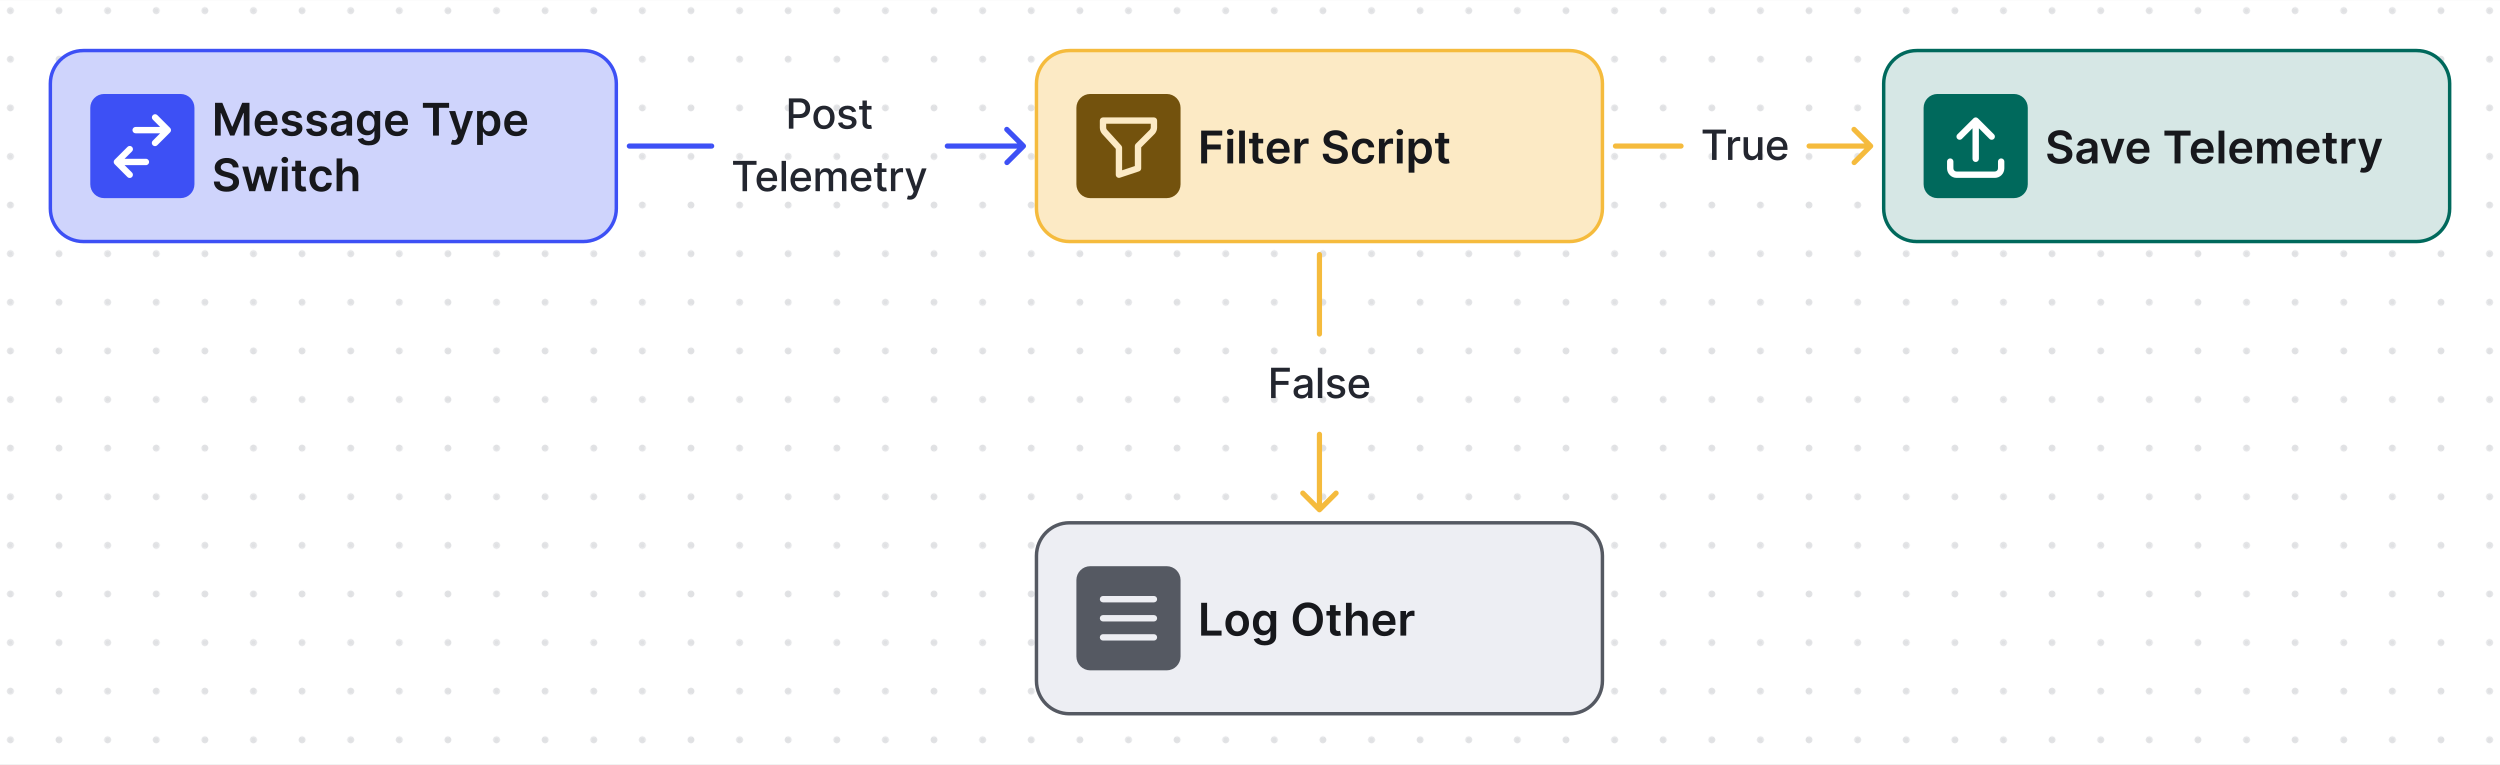
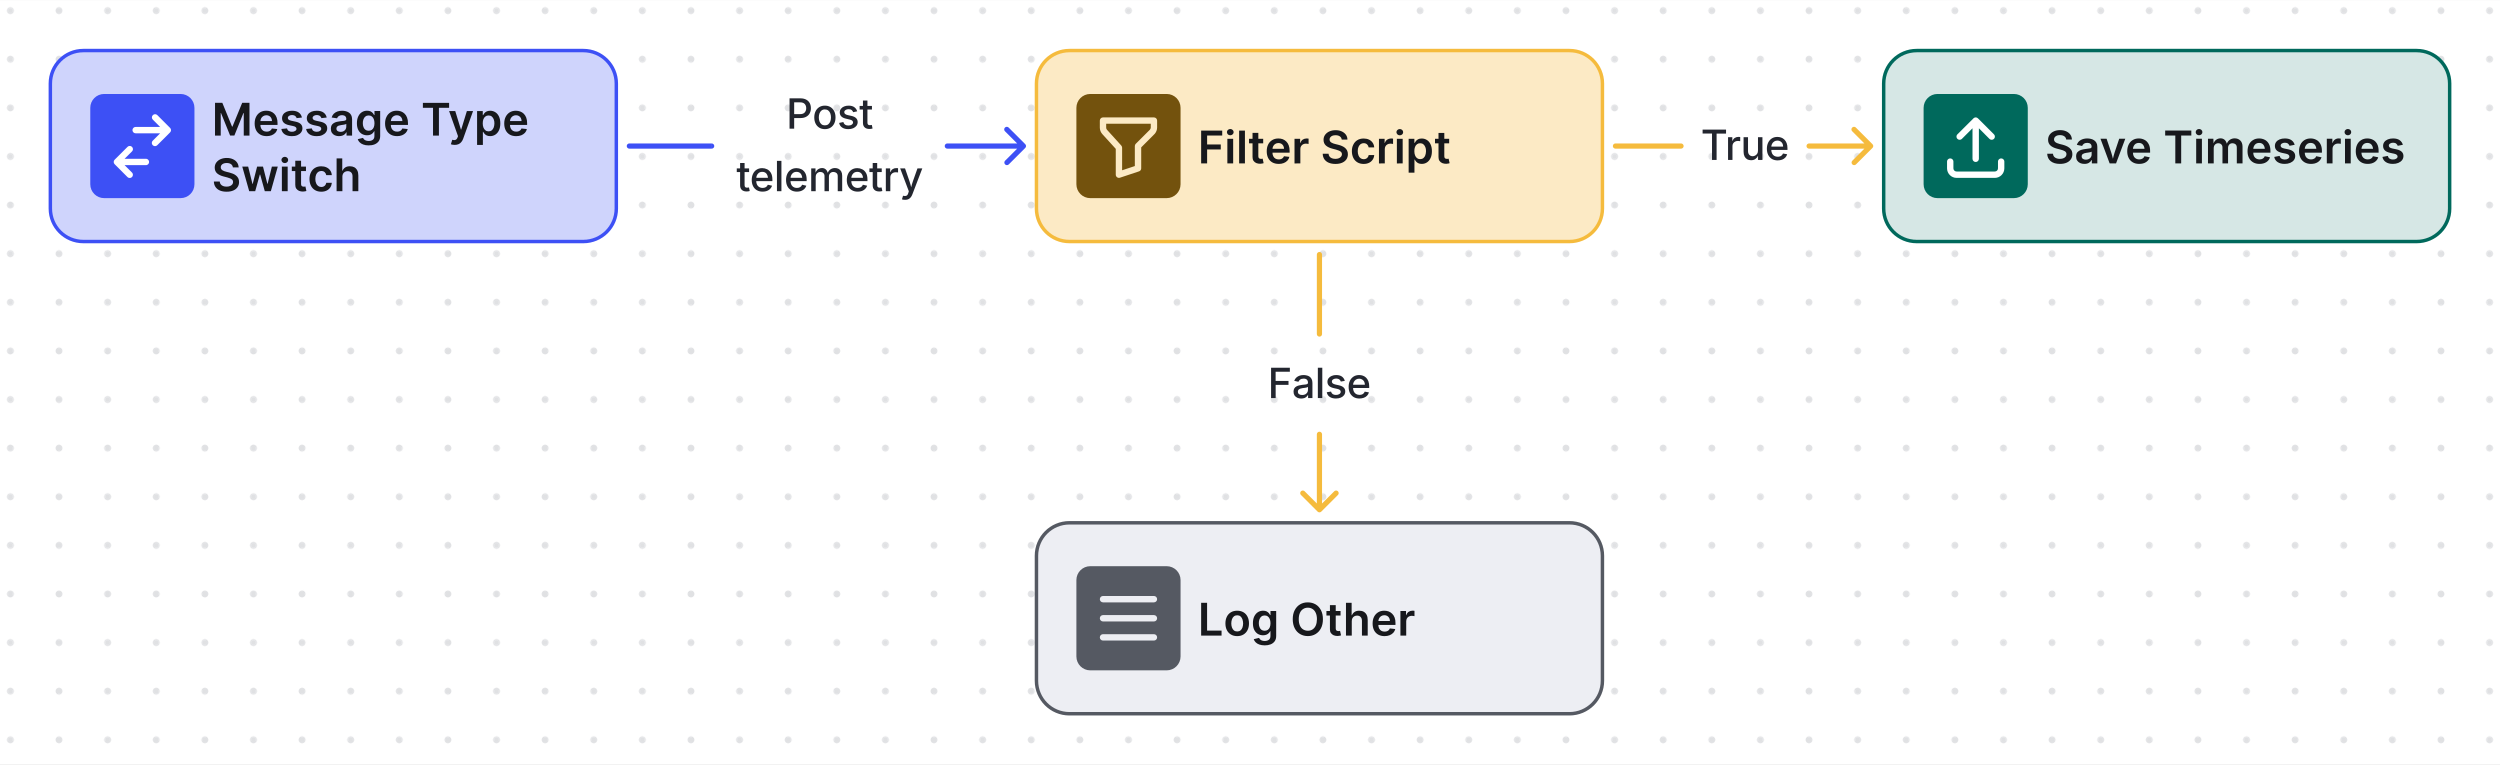
<svg xmlns="http://www.w3.org/2000/svg" width="1920" height="587" fill="none" viewBox="0 0 720 220">
  <g clip-path="url(#a)">
    <path fill="#fff" d="M0 0h720v220H0z" />
    <g clip-path="url(#b)" opacity=".5">
      <path fill="url(#dots-rule-chain)" d="M-18-4h742v336H-18z" />
    </g>
    <rect width="163" height="55" x="14.5" y="14.5" fill="#cfd4fc" rx="9.5" />
    <rect width="163" height="55" x="14.5" y="14.5" stroke="#3d50f5" rx="9.5" />
    <rect width="30" height="30" x="26" y="27" fill="#3d50f5" rx="4" />
    <path fill="#fff" d="M36.69 42.27a.92.92 0 1 1 1.3 1.3l-2.11 2.1h6.04a.92.92 0 1 1 0 1.83h-6.04l2.1 2.1a.92.92 0 1 1-1.3 1.3l-3.66-3.67a.9.9 0 0 1 0-1.3zm7.33-9.17a.9.9 0 0 1 1.3 0l3.66 3.67a.9.9 0 0 1 0 1.3l-3.66 3.66a.92.92 0 1 1-1.3-1.3l2.1-2.1h-6.95a.92.92 0 1 1 0-1.83h6.95l-2.1-2.1a.9.9 0 0 1 0-1.3" />
    <path fill="#17181c" d="M61.93 29.55h2.1l2.8 6.85h.12l2.8-6.85h2.1V39H70.2v-6.5h-.1l-2.6 6.47h-1.23l-2.62-6.48h-.08V39h-1.65zm14.85 9.59q-1.07 0-1.84-.45a3 3 0 0 1-1.19-1.26q-.41-.82-.41-1.93t.41-1.92q.42-.84 1.17-1.3.76-.46 1.77-.46.66 0 1.24.2.58.22 1.03.65t.71 1.12.26 1.6v.52h-5.81V34.8h4.21a2 2 0 0 0-.2-.86 1.5 1.5 0 0 0-.57-.6 1.6 1.6 0 0 0-.84-.21q-.52 0-.9.25-.4.24-.61.64a2 2 0 0 0-.22.88v.98q0 .62.23 1.06.22.44.63.68.4.23.95.23.37 0 .66-.1t.51-.31a1.3 1.3 0 0 0 .33-.5l1.56.17a2.4 2.4 0 0 1-.56 1.08 3 3 0 0 1-1.05.7q-.65.26-1.47.26m10.17-5.36-1.52.17a1 1 0 0 0-.23-.43 1 1 0 0 0-.42-.33 2 2 0 0 0-.66-.13q-.52 0-.88.23-.35.23-.34.59a.6.6 0 0 0 .22.5q.24.2.78.32l1.2.26q1.01.21 1.5.68.5.47.5 1.24 0 .67-.39 1.18-.38.5-1.07.8t-1.57.28q-1.3 0-2.1-.55-.79-.55-.94-1.52l1.63-.16q.11.48.47.72.36.25.94.25.6 0 .95-.25.37-.24.37-.6a.6.6 0 0 0-.24-.5q-.23-.2-.72-.3l-1.2-.26q-1.03-.22-1.52-.72-.48-.5-.48-1.28a2 2 0 0 1 .36-1.14q.36-.48 1-.75.66-.26 1.5-.26 1.25 0 1.97.53t.89 1.43m7.13 0-1.52.17a1 1 0 0 0-.23-.43 1 1 0 0 0-.42-.33 2 2 0 0 0-.66-.13q-.52 0-.87.23t-.35.59a.6.6 0 0 0 .23.5q.23.2.77.32l1.21.26q1 .21 1.5.68t.5 1.24q0 .67-.4 1.18-.38.5-1.06.8t-1.57.28q-1.3 0-2.1-.55t-.94-1.52l1.63-.16q.1.48.47.72.36.25.93.25.6 0 .96-.25.36-.24.36-.6a.6.6 0 0 0-.23-.5q-.23-.2-.72-.3l-1.21-.26q-1.02-.22-1.51-.72t-.49-1.28a2 2 0 0 1 .36-1.14q.37-.48 1.01-.75.65-.26 1.5-.26 1.25 0 1.96.53.72.53.9 1.43m3.57 5.36q-.68 0-1.22-.24a2 2 0 0 1-.85-.72q-.3-.47-.3-1.17 0-.6.21-1 .22-.39.61-.62.38-.24.86-.36a7 7 0 0 1 1-.18l1.01-.11q.4-.06.57-.17.18-.11.18-.35v-.03q0-.52-.31-.8t-.9-.3q-.6 0-.97.27-.35.27-.48.64l-1.56-.23q.19-.64.61-1.08a3 3 0 0 1 1.04-.65q.62-.22 1.36-.22.51 0 1.02.12.5.12.93.4.42.27.67.74t.26 1.17V39h-1.6v-.97h-.06a2 2 0 0 1-.43.55q-.27.26-.69.41a3 3 0 0 1-.96.15m.43-1.22q.5 0 .87-.2t.57-.54.2-.72v-.84a1 1 0 0 1-.26.12l-.42.1-.46.07-.39.06q-.37.05-.67.16a1 1 0 0 0-.47.33.8.8 0 0 0-.17.52q0 .46.34.7t.86.23m8.07 3.9q-.9 0-1.54-.25-.65-.24-1.04-.64a2 2 0 0 1-.55-.9l1.5-.37q.11.2.3.41.2.21.53.34t.83.14q.71 0 1.18-.34t.46-1.13v-1.34h-.08q-.13.26-.38.53-.24.27-.65.45-.4.19-1 .19a3 3 0 0 1-1.49-.39q-.66-.38-1.05-1.15t-.39-1.93.39-1.97 1.05-1.22a2.7 2.7 0 0 1 1.49-.42q.62 0 1.02.2.4.22.65.51.24.3.36.55h.1v-1.17h1.64v7.2q0 .91-.43 1.51-.44.6-1.19.9t-1.7.29m0-4.22q.54 0 .91-.26a1.6 1.6 0 0 0 .57-.74q.2-.49.2-1.17t-.2-1.17a1.7 1.7 0 0 0-.56-.78q-.37-.28-.91-.28-.56 0-.93.29-.38.29-.57.8a3 3 0 0 0-.19 1.14q0 .65.2 1.14.19.49.56.76t.93.27m8.16 1.55q-1.06 0-1.84-.45a3 3 0 0 1-1.18-1.26q-.42-.82-.42-1.93t.42-1.92a3 3 0 0 1 1.17-1.3q.75-.46 1.77-.46.65 0 1.23.2a3 3 0 0 1 1.04.66q.45.43.7 1.11.27.68.27 1.6v.52h-5.81V34.8h4.2a2 2 0 0 0-.2-.86 1.5 1.5 0 0 0-.57-.6 1.6 1.6 0 0 0-.84-.21q-.51 0-.9.25-.39.24-.6.64a2 2 0 0 0-.22.88v.98q0 .62.22 1.06.23.44.64.68.4.23.95.23.36 0 .66-.1t.51-.31.33-.5l1.56.17a2.4 2.4 0 0 1-.57 1.08 3 3 0 0 1-1.05.7q-.64.26-1.47.26m7.45-8.16v-1.43h7.55v1.43h-2.93V39h-1.7v-8.02zm9.15 10.68q-.34 0-.63-.06a2 2 0 0 1-.46-.12l.4-1.3q.36.1.64.1a1 1 0 0 0 .5-.18q.23-.17.38-.57l.14-.38-2.57-7.24h1.77l1.64 5.35h.07l1.64-5.35h1.78l-2.84 7.95a3 3 0 0 1-.53.96q-.32.41-.8.62-.47.22-1.13.22m6.46 0v-9.75h1.64v1.17h.1q.13-.26.36-.55.24-.3.64-.5t1.02-.21q.82 0 1.48.42.67.41 1.06 1.23.39.81.39 2 0 1.16-.38 1.98-.39.82-1.05 1.25t-1.5.43q-.6 0-1-.2a2 2 0 0 1-.65-.5 3 3 0 0 1-.37-.55h-.07v3.78zm1.63-6.2q0 .68.2 1.2t.57.8q.37.3.9.3.55 0 .93-.3.37-.3.56-.82t.2-1.18-.2-1.18a2 2 0 0 0-.56-.8q-.37-.3-.93-.3-.53 0-.9.29-.38.28-.58.79-.19.5-.19 1.2m9.63 3.68q-1.07 0-1.84-.44a3 3 0 0 1-1.19-1.27q-.41-.82-.41-1.93t.41-1.92q.42-.83 1.17-1.3.76-.46 1.77-.46.66 0 1.24.21t1.03.65.71 1.11.26 1.61v.51h-5.8V34.8h4.2a2 2 0 0 0-.2-.86 1.5 1.5 0 0 0-.57-.6 1.6 1.6 0 0 0-.85-.21 1.6 1.6 0 0 0-.9.25q-.38.24-.6.64a2 2 0 0 0-.22.88v.98q0 .62.23 1.06.22.44.63.68.4.23.95.23.37 0 .66-.1a2 2 0 0 0 .52-.31q.21-.2.32-.5l1.56.17a2.4 2.4 0 0 1-.56 1.08 3 3 0 0 1-1.05.71q-.64.25-1.47.25m-81.59 9a1.3 1.3 0 0 0-.54-.94q-.48-.33-1.24-.33-.54 0-.92.16t-.59.44a1 1 0 0 0-.2.63q0 .3.13.51.14.22.37.37.24.15.53.25.28.1.57.17l.89.22q.53.13 1.03.34t.89.53q.4.33.63.78.23.46.23 1.08 0 .83-.43 1.46-.42.63-1.23.98-.8.35-1.93.35-1.1 0-1.92-.34-.8-.34-1.26-1t-.49-1.6h1.69q.03.5.3.83t.7.49.97.16q.56 0 .98-.17t.66-.47.24-.7a1 1 0 0 0-.21-.62 2 2 0 0 0-.6-.4 6 6 0 0 0-.88-.3l-1.08-.28q-1.17-.3-1.85-.9-.67-.62-.67-1.64 0-.83.45-1.46a3 3 0 0 1 1.24-.97q.79-.35 1.78-.35 1 0 1.76.35.77.34 1.2.96.44.62.45 1.42zm4.7 6.86-2-7.09h1.7l1.24 4.99h.07l1.27-5h1.69L77 52.88h.07l1.23-4.96H80l-2 7.09h-1.74l-1.33-4.8h-.1L73.5 55zm9.41 0v-7.09h1.67V55zm.84-8.1a1 1 0 0 1-.68-.26 1 1 0 0 1-.29-.64q0-.38.29-.64a1 1 0 0 1 .68-.27q.4 0 .69.27.28.26.28.64 0 .37-.28.64a1 1 0 0 1-.69.26m6.1 1v1.3h-4.08v-1.3zm-3.08-1.69h1.67v6.66q0 .33.1.51t.28.24q.17.07.38.07.16 0 .29-.02l.2-.05.28 1.31q-.13.05-.38.1a3 3 0 0 1-.6.07 3 3 0 0 1-1.13-.2 2 2 0 0 1-.8-.65q-.3-.44-.29-1.1zm7.49 8.93q-1.06 0-1.83-.47a3 3 0 0 1-1.16-1.29q-.41-.82-.41-1.9t.42-1.9a3 3 0 0 1 1.17-1.3q.76-.46 1.8-.46.86 0 1.53.32.67.31 1.06.89.4.57.45 1.34h-1.6a1.5 1.5 0 0 0-.45-.86q-.36-.34-.97-.34-.51 0-.9.27t-.6.79-.22 1.23.22 1.24q.2.52.6.8.38.28.9.28.37 0 .66-.14t.5-.41a2 2 0 0 0 .27-.65h1.6q-.07.75-.45 1.33a2.6 2.6 0 0 1-1.04.9q-.66.33-1.55.33m6.08-4.3V55h-1.67v-9.45h1.63v3.56h.08q.25-.6.77-.94.53-.35 1.34-.35.74 0 1.3.3.54.32.84.91t.3 1.46V55h-1.67v-4.26q0-.71-.36-1.1-.37-.41-1.03-.41-.44 0-.8.2-.34.18-.54.54t-.2.88" />
    <rect width="163" height="55" x="298.5" y="14.5" fill="#fceac5" rx="9.5" />
    <rect width="163" height="55" x="298.5" y="14.5" stroke="#f5bb3d" rx="9.5" />
    <rect width="30" height="30" x="310" y="27" fill="#73520d" rx="4" />
    <path fill="#fceac5" d="M331.42 36.66v-1.08h-12.84v1.13q0 .36.24.61l4.1 4.52a1 1 0 0 1 .25.62v6.52l3.66-1.22V42q0-.38.27-.65l4.05-4.04a1 1 0 0 0 .26-.56zm1.83 0a2.8 2.8 0 0 1-.62 1.74l-.19.2-3.77 3.78v6.04a.9.9 0 0 1-.63.87l-5.5 1.83a.92.92 0 0 1-1.2-.87v-7.44l-3.87-4.25a2.8 2.8 0 0 1-.72-1.85v-2.04c0-.51.41-.92.92-.92h14.66c.51 0 .92.41.92.92z" />
    <path fill="#17181c" d="M345.93 47v-9.45H352v1.43h-4.35v2.57h3.93v1.43h-3.93V47zm7.55 0v-7.09h1.67V47zm.84-8.1a1 1 0 0 1-.69-.26 1 1 0 0 1-.28-.64q0-.38.28-.64a1 1 0 0 1 .69-.27q.4 0 .68.27.29.26.29.64 0 .37-.3.64a1 1 0 0 1-.67.26m4.22-1.35V47h-1.67v-9.45zm5.26 2.36v1.3h-4.08v-1.3zm-3.07-1.7h1.67v6.66q0 .33.1.51a.6.6 0 0 0 .28.24q.17.07.37.07.16 0 .3-.02l.2-.05.27 1.31q-.13.05-.38.1a3 3 0 0 1-.6.07 3 3 0 0 1-1.13-.2 2 2 0 0 1-.8-.65q-.29-.44-.28-1.1zm7.53 8.93q-1.07 0-1.84-.44a3 3 0 0 1-1.2-1.27q-.4-.82-.4-1.93t.4-1.92a3 3 0 0 1 1.18-1.3q.75-.46 1.77-.46.65 0 1.24.2a3 3 0 0 1 1.03.66q.45.43.71 1.11t.26 1.6v.52h-5.81V42.8h4.2a2 2 0 0 0-.2-.86 1.5 1.5 0 0 0-.57-.6 1.6 1.6 0 0 0-.84-.21q-.51 0-.9.25-.39.24-.6.64a2 2 0 0 0-.22.88v.98q0 .62.23 1.06.22.44.63.68.4.23.95.23.37 0 .66-.1t.51-.31.33-.5l1.56.17a2.4 2.4 0 0 1-.56 1.08 3 3 0 0 1-1.05.7q-.65.26-1.47.26m4.56-.14v-7.09h1.62v1.18h.08q.2-.61.66-.95a2 2 0 0 1 1.09-.33l.3.01.3.03v1.54l-.34-.06-.44-.04a2 2 0 0 0-.82.2 1.5 1.5 0 0 0-.77 1.34V47zm13.6-6.86a1.3 1.3 0 0 0-.55-.94q-.48-.33-1.24-.33-.53 0-.92.16a1.4 1.4 0 0 0-.58.44 1 1 0 0 0-.21.63 1 1 0 0 0 .13.51q.14.22.38.37t.52.25.58.17l.88.22q.54.13 1.03.34.5.21.9.53.39.33.62.78.23.46.23 1.08 0 .83-.42 1.46-.43.63-1.23.98t-1.93.35q-1.1 0-1.92-.34-.8-.34-1.27-1-.45-.65-.48-1.6h1.68q.04.5.3.83t.7.49.97.16q.56 0 .98-.17t.66-.47.25-.7a1 1 0 0 0-.22-.62 2 2 0 0 0-.6-.4 6 6 0 0 0-.88-.3l-1.07-.28q-1.17-.3-1.85-.9-.68-.62-.68-1.64 0-.83.46-1.46a3 3 0 0 1 1.24-.97q.78-.35 1.78-.35t1.76.35 1.2.96.44 1.41zm6.32 7q-1.06 0-1.83-.47a3 3 0 0 1-1.16-1.29q-.4-.82-.41-1.9t.42-1.9a3 3 0 0 1 1.17-1.3q.76-.46 1.8-.46.86 0 1.53.31.67.32 1.06.9.4.57.45 1.34h-1.6a1.5 1.5 0 0 0-.45-.86q-.36-.34-.97-.35-.51 0-.9.28a2 2 0 0 0-.6.79q-.22.5-.22 1.22 0 .73.22 1.25.2.52.6.8.38.28.9.28.37 0 .66-.14t.5-.41.27-.65h1.6q-.06.75-.45 1.33a2.6 2.6 0 0 1-1.04.9q-.66.33-1.55.33m4.4-.14v-7.09h1.63v1.18h.07q.2-.61.67-.95a2 2 0 0 1 1.08-.33l.31.01q.18.01.3.04v1.53l-.34-.06-.44-.03q-.46 0-.83.2-.36.19-.56.53t-.21.8V47zm5.16 0v-7.09h1.67V47zm.84-8.1a1 1 0 0 1-.68-.26 1 1 0 0 1-.29-.64q0-.38.29-.64a1 1 0 0 1 .68-.27q.4 0 .69.27.28.26.28.64 0 .37-.28.64a1 1 0 0 1-.69.26m2.55 10.76v-9.75h1.65v1.17h.1q.12-.26.36-.55t.63-.5 1.03-.21q.82 0 1.48.42.67.41 1.05 1.23.4.81.4 2 0 1.16-.39 1.98-.38.82-1.04 1.25t-1.5.43q-.6 0-1-.2a2 2 0 0 1-.65-.5 3 3 0 0 1-.38-.55h-.07v3.78zm1.64-6.2q0 .68.2 1.2t.56.8q.38.3.9.3.56 0 .94-.3t.56-.82.2-1.18-.2-1.18a2 2 0 0 0-.56-.8q-.37-.3-.93-.3-.54 0-.91.29-.38.28-.57.79-.19.5-.19 1.2m10.03-3.55v1.3h-4.08v-1.3zm-3.07-1.7h1.67v6.66q0 .33.1.51a.6.6 0 0 0 .28.24q.17.07.38.07.15 0 .28-.02l.2-.05.29 1.31q-.14.05-.39.1a3 3 0 0 1-.6.07 3 3 0 0 1-1.13-.2 2 2 0 0 1-.8-.65q-.29-.44-.28-1.1z" />
    <rect width="163" height="55" x="298.5" y="150.5" fill="#edeef3" rx="9.5" />
    <rect width="163" height="55" x="298.5" y="150.5" stroke="#555962" rx="9.5" />
    <rect width="30" height="30" x="310" y="163" fill="#555962" rx="4" />
    <path fill="#edeef3" d="M332.33 182.58a.92.92 0 1 1 0 1.84h-14.66a.92.92 0 1 1 0-1.84zm0-5.5a.92.92 0 1 1 0 1.84h-14.66a.92.92 0 1 1 0-1.84zm0-5.5a.92.92 0 1 1 0 1.84h-14.66a.92.92 0 1 1 0-1.84z" />
    <path fill="#17181c" d="M345.93 183v-9.45h1.71v8.01h4.17V183zm10.38.14q-1.03 0-1.8-.46a3 3 0 0 1-1.18-1.28q-.41-.82-.41-1.92t.41-1.92a3 3 0 0 1 1.18-1.29q.77-.45 1.8-.45t1.8.45 1.18 1.29q.42.82.42 1.92t-.42 1.92q-.41.83-1.18 1.28-.76.46-1.8.46m.01-1.34q.57 0 .95-.31.37-.31.56-.84a4 4 0 0 0 .19-1.17 4 4 0 0 0-.2-1.18 2 2 0 0 0-.55-.84q-.38-.32-.95-.32t-.96.32q-.37.3-.56.84a4 4 0 0 0-.19 1.18q0 .64.19 1.17t.56.84.96.31m7.9 4q-.9 0-1.55-.24t-1.04-.64a2 2 0 0 1-.55-.9l1.51-.37q.1.2.3.41t.52.34.83.14q.71 0 1.18-.34t.47-1.13v-1.34h-.09a2 2 0 0 1-.38.53q-.24.27-.65.45-.4.19-1 .19a3 3 0 0 1-1.49-.38q-.66-.4-1.05-1.16-.39-.77-.39-1.93 0-1.17.39-1.97.4-.8 1.05-1.22.67-.42 1.49-.42.62 0 1.02.2.4.22.65.51.24.3.36.55h.1v-1.17h1.64v7.2q0 .91-.43 1.51a2.6 2.6 0 0 1-1.19.9q-.75.29-1.7.29m0-4.22q.54 0 .91-.26.38-.26.57-.74.2-.49.2-1.17t-.2-1.17a1.7 1.7 0 0 0-.56-.78q-.37-.28-.91-.28-.56 0-.93.29t-.57.8a3 3 0 0 0-.19 1.14q0 .65.2 1.14.19.49.56.76t.93.27m16.77-3.32q0 1.53-.57 2.62-.57 1.08-1.55 1.66t-2.22.58-2.23-.58-1.55-1.66-.57-2.62q0-1.53.57-2.61.57-1.09 1.55-1.67t2.23-.57 2.22.57 1.55 1.67.57 2.61m-1.72 0q0-1.07-.34-1.81-.33-.75-.92-1.12a2.4 2.4 0 0 0-1.36-.39q-.77 0-1.36.39-.6.37-.93 1.12-.33.74-.33 1.81t.33 1.82.93 1.12 1.36.38 1.36-.38.92-1.12.34-1.82m6.8-2.36v1.3h-4.07v-1.3zm-3.06-1.7h1.67v6.66q0 .33.1.51a.6.6 0 0 0 .28.24q.17.07.38.07.15 0 .28-.02l.2-.05.29 1.31-.39.1a3 3 0 0 1-.6.07 3 3 0 0 1-1.13-.2 2 2 0 0 1-.8-.65q-.29-.44-.28-1.1zm6.29 4.63V183h-1.67v-9.45h1.63v3.56h.09q.25-.6.77-.94.52-.35 1.34-.35.74 0 1.28.3.55.32.85.91t.3 1.45V183h-1.66v-4.26q0-.71-.37-1.1-.37-.41-1.03-.41-.44 0-.8.2-.34.18-.54.54-.19.36-.19.88m9.44 4.29q-1.07 0-1.84-.44a3 3 0 0 1-1.19-1.27q-.41-.82-.41-1.93t.41-1.92q.42-.83 1.18-1.3.75-.46 1.76-.46.66 0 1.24.2.59.22 1.03.66.46.43.72 1.11t.25 1.6v.52h-5.8v-1.12h4.2a2 2 0 0 0-.2-.86 1.5 1.5 0 0 0-.57-.6 1.6 1.6 0 0 0-.84-.21q-.52 0-.9.25-.4.24-.6.64a2 2 0 0 0-.23.88v.98q0 .62.23 1.06t.63.68.95.23q.37 0 .66-.1t.52-.31a1.3 1.3 0 0 0 .32-.5l1.57.17a2.4 2.4 0 0 1-.57 1.08 3 3 0 0 1-1.05.7q-.64.26-1.47.26m4.57-.14v-7.1h1.62v1.2h.07q.2-.62.67-.96a2 2 0 0 1 1.08-.33l.31.01.3.03v1.54l-.34-.06-.44-.04q-.46 0-.83.2t-.56.54-.21.8V183z" />
    <rect width="163" height="55" x="542.5" y="14.5" fill="#d6e7e5" rx="9.5" />
    <rect width="163" height="55" x="542.5" y="14.5" stroke="#00695c" rx="9.5" />
    <rect width="30" height="30" x="554" y="27" fill="#00695c" rx="4" />
    <path fill="#fff" d="M560.75 48.42v-1.84a.92.92 0 1 1 1.83 0v1.84a.9.9 0 0 0 .92.91h11a.9.9 0 0 0 .92-.91v-1.84a.92.92 0 1 1 1.83 0v1.84a2.75 2.75 0 0 1-2.75 2.75h-11a2.75 2.75 0 0 1-2.75-2.75m7.33-2.75v-8.79l-3.02 3.02a.92.92 0 1 1-1.3-1.3l4.6-4.58.06-.06a.9.9 0 0 1 1.23.06l4.58 4.58a.92.92 0 1 1-1.3 1.3l-3.01-3.02v8.79a.92.92 0 0 1-1.84 0" />
-     <path fill="#17181c" d="M595.07 40.15a1.3 1.3 0 0 0-.54-.95q-.48-.33-1.24-.33-.54 0-.92.16a1.4 1.4 0 0 0-.59.44 1 1 0 0 0-.2.63q0 .3.13.51.14.22.37.37.24.15.53.25.28.1.57.17l.89.22q.53.13 1.03.34t.89.53.63.78.23 1.08q0 .83-.43 1.46-.42.63-1.22.98t-1.94.35q-1.1 0-1.91-.34t-1.27-1-.49-1.6h1.69q.03.5.3.83t.7.49.97.16q.56 0 .98-.17t.66-.47.25-.7a1 1 0 0 0-.22-.62 2 2 0 0 0-.6-.4 6 6 0 0 0-.88-.3l-1.08-.28q-1.17-.3-1.85-.9-.67-.62-.67-1.64 0-.83.45-1.46a3 3 0 0 1 1.24-.97q.79-.35 1.78-.35 1 0 1.77.35.76.34 1.2.96t.44 1.42zm5.27 7q-.67 0-1.21-.25a2 2 0 0 1-.85-.72q-.31-.47-.31-1.17 0-.6.22-1 .22-.38.6-.62.39-.24.87-.36a7 7 0 0 1 1-.18l1.01-.11q.39-.06.56-.17t.18-.35v-.03q0-.52-.3-.8t-.9-.3q-.61 0-.97.27t-.48.64l-1.56-.23q.18-.64.6-1.08.43-.43 1.05-.65a4 4 0 0 1 1.35-.22q.52 0 1.02.12t.93.4.68.74.25 1.17V47h-1.6v-.97h-.06a2 2 0 0 1-.43.55 2 2 0 0 1-.68.41 3 3 0 0 1-.97.15m.43-1.22q.5 0 .88-.2.37-.2.57-.54.2-.33.2-.72v-.84a1 1 0 0 1-.27.12q-.18.06-.41.1l-.46.07-.4.06q-.37.05-.66.16a1 1 0 0 0-.47.33.8.8 0 0 0-.17.52q0 .46.34.7t.85.23m11.08-6L609.32 47h-1.85l-2.52-7.09h1.78l1.63 5.27h.07l1.64-5.27zm4.05 7.23q-1.07 0-1.84-.45a3 3 0 0 1-1.19-1.26q-.41-.82-.41-1.93t.41-1.92q.42-.84 1.17-1.3.76-.46 1.77-.46.66 0 1.24.2.59.22 1.03.65.46.44.71 1.12.26.68.26 1.6v.52h-5.8V42.8h4.2a2 2 0 0 0-.2-.86 1.5 1.5 0 0 0-.57-.6 1.6 1.6 0 0 0-.84-.21 1.6 1.6 0 0 0-.9.25q-.4.24-.6.64a2 2 0 0 0-.23.88v.98q0 .62.23 1.06t.63.68.95.23q.37 0 .66-.1a2 2 0 0 0 .52-.31q.21-.2.32-.5l1.56.17a2.4 2.4 0 0 1-.56 1.08 3 3 0 0 1-1.05.7q-.64.26-1.47.26m7.45-8.16v-1.44h7.54v1.44h-2.92V47h-1.7v-8.02zm11.03 8.16q-1.06 0-1.84-.45a3 3 0 0 1-1.18-1.26q-.42-.82-.42-1.93t.42-1.92a3 3 0 0 1 1.17-1.3q.75-.46 1.77-.46.65 0 1.23.2a3 3 0 0 1 1.04.65q.45.44.7 1.12.27.68.27 1.6v.52h-5.82v-1.13h4.22a2 2 0 0 0-.21-.85 1.5 1.5 0 0 0-.57-.6 1.6 1.6 0 0 0-.84-.21q-.51 0-.9.25-.39.24-.6.64a2 2 0 0 0-.22.88v.98q0 .62.22 1.06.23.44.64.68.4.23.95.23.36 0 .66-.1t.51-.31.33-.5l1.56.17a2.4 2.4 0 0 1-.57 1.08 3 3 0 0 1-1.05.7q-.64.26-1.47.26m6.24-9.6V47h-1.67v-9.45zm4.86 9.6q-1.07 0-1.84-.44a3 3 0 0 1-1.19-1.27q-.41-.82-.41-1.93t.41-1.92q.42-.83 1.17-1.3.76-.46 1.77-.46.66 0 1.24.21.59.2 1.03.65.46.43.71 1.11.26.68.26 1.61v.51h-5.8V42.8h4.2a2 2 0 0 0-.2-.86 1.5 1.5 0 0 0-.57-.6 1.6 1.6 0 0 0-.84-.21 1.6 1.6 0 0 0-.9.25q-.4.24-.6.64a2 2 0 0 0-.23.88v.98q0 .62.23 1.06t.63.68.95.23q.37 0 .66-.1t.52-.31q.21-.2.32-.5l1.56.17a2.4 2.4 0 0 1-.56 1.08 3 3 0 0 1-1.05.71q-.64.25-1.47.25m4.57-.14v-7.09h1.6v1.2h.08q.22-.6.73-.95t1.22-.34 1.22.35.7.95h.07q.24-.6.8-.95t1.33-.35q.98 0 1.6.62t.62 1.8V47h-1.68v-4.5q0-.66-.35-.97a1.3 1.3 0 0 0-.86-.3q-.6 0-.94.37-.34.38-.34.98V47h-1.64v-4.57q0-.55-.33-.88t-.86-.32q-.36 0-.66.18a1.3 1.3 0 0 0-.47.51 1.6 1.6 0 0 0-.17.77V47zm14.8.14q-1.06 0-1.84-.44a3 3 0 0 1-1.19-1.27q-.41-.82-.41-1.93t.41-1.92a3 3 0 0 1 1.18-1.3q.75-.46 1.77-.46.65 0 1.23.21.59.2 1.04.65.45.44.7 1.11.27.68.27 1.61v.51h-5.82V42.8h4.21a2 2 0 0 0-.2-.86 1.5 1.5 0 0 0-.57-.6 1.6 1.6 0 0 0-.84-.2 1.6 1.6 0 0 0-.9.24q-.39.24-.6.65a2 2 0 0 0-.22.87v.98q0 .62.22 1.06.23.44.63.68.41.23.96.23.36 0 .66-.1t.5-.31q.23-.2.34-.5l1.56.17a2.4 2.4 0 0 1-.57 1.08 3 3 0 0 1-1.05.71q-.64.25-1.47.25m8.11-7.23v1.3h-4.08v-1.3zm-3.07-1.7h1.67v6.66q0 .34.1.52a.6.6 0 0 0 .28.24q.17.06.38.06.16 0 .29-.02l.2-.04.28 1.3q-.13.05-.38.1a3 3 0 0 1-.6.07 3 3 0 0 1-1.13-.2 2 2 0 0 1-.8-.65q-.3-.44-.29-1.1zm4.47 8.8v-7.1h1.62v1.18h.07q.2-.61.67-.94a2 2 0 0 1 1.08-.34l.31.01q.18.01.3.04v1.53l-.34-.06-.44-.03q-.46 0-.83.2-.36.19-.56.53t-.21.8V47zm6.4 2.65q-.33 0-.63-.05a2 2 0 0 1-.45-.12l.39-1.3q.36.1.65.1a1 1 0 0 0 .5-.19q.22-.17.37-.57l.15-.38-2.57-7.24h1.77l1.63 5.36h.08l1.63-5.36h1.78l-2.84 7.95a3 3 0 0 1-.52.97q-.33.4-.8.61-.48.22-1.13.22" />
+     <path fill="#17181c" d="M593.26 47.14Q591.61 47.14 590.63 46.38Q589.65 45.62 589.59 44.21H591.26Q591.31 44.96 591.88 45.33Q592.44 45.69 593.24 45.69Q594.08 45.69 594.61 45.32Q595.14 44.94 595.14 44.33Q595.14 43.78 594.67 43.49Q594.20 43.21 593.43 43.02L592.36 42.74Q591.17 42.43 590.51 41.82Q589.85 41.20 589.85 40.20Q589.85 39.36 590.30 38.73Q590.75 38.11 591.53 37.76Q592.31 37.41 593.30 37.41Q594.31 37.41 595.07 37.76Q595.83 38.11 596.26 38.72Q596.69 39.34 596.71 40.13H595.07Q595.00 39.52 594.52 39.19Q594.04 38.85 593.28 38.85Q592.48 38.85 592.02 39.20Q591.56 39.56 591.56 40.10Q591.56 40.5 591.81 40.75Q592.05 41.00 592.42 41.15Q592.79 41.30 593.17 41.40L594.06 41.62Q594.76 41.80 595.39 42.12Q596.03 42.44 596.43 42.98Q596.84 43.52 596.84 44.34Q596.84 45.17 596.41 45.80Q595.99 46.44 595.19 46.79Q594.39 47.14 593.26 47.14ZM600.30 47.14Q599.62 47.14 599.08 46.90Q598.54 46.65 598.23 46.18Q597.92 45.70 597.92 45.00Q597.92 44.20 598.31 43.76Q598.70 43.32 599.32 43.12Q599.94 42.92 600.63 42.85Q601.55 42.75 601.97 42.66Q602.38 42.58 602.38 42.21V42.18Q602.38 41.66 602.06 41.37Q601.74 41.08 601.14 41.08Q600.52 41.08 600.15 41.35Q599.78 41.62 599.66 41.97L598.13 41.66Q598.44 40.72 599.25 40.27Q600.07 39.81 601.13 39.81Q601.64 39.81 602.15 39.93Q602.66 40.04 603.08 40.32Q603.51 40.60 603.77 41.07Q604.03 41.54 604.03 42.25V47.0H602.45V46.02H602.38Q602.15 46.47 601.64 46.81Q601.12 47.14 600.30 47.14ZM600.72 45.92Q601.48 45.92 601.94 45.48Q602.39 45.04 602.39 44.45V43.61Q602.28 43.70 601.99 43.77Q601.69 43.83 601.37 43.88Q601.04 43.93 600.82 43.96Q600.26 44.04 599.89 44.27Q599.52 44.49 599.52 44.98Q599.52 45.44 599.86 45.68Q600.19 45.92 600.72 45.92ZM607.58 47.0 604.94 39.90H606.70L608.00 43.76Q608.15 44.23 608.28 44.70Q608.40 45.18 608.52 45.66Q608.64 45.18 608.76 44.70Q608.88 44.23 609.04 43.76L610.33 39.90H612.08L609.42 47.0ZM616.09 47.14Q615.02 47.14 614.25 46.69Q613.47 46.24 613.06 45.42Q612.64 44.60 612.64 43.49Q612.64 42.40 613.05 41.57Q613.46 40.74 614.21 40.28Q614.97 39.81 615.98 39.81Q616.84 39.81 617.58 40.19Q618.32 40.56 618.77 41.36Q619.23 42.15 619.23 43.39V43.91H614.29Q614.32 44.86 614.82 45.35Q615.32 45.85 616.11 45.85Q616.65 45.85 617.04 45.61Q617.44 45.38 617.60 44.93L619.12 45.24Q618.86 46.09 618.07 46.62Q617.27 47.14 616.09 47.14ZM614.29 42.79H617.62Q617.54 42.02 617.13 41.56Q616.72 41.10 615.99 41.10Q615.23 41.10 614.79 41.59Q614.35 42.08 614.29 42.79ZM623.57 38.97V37.54H631.10V38.97H628.18V47.0H626.49V38.97ZM632.50 47.0V39.90H634.15V47.0ZM633.32 38.90Q632.93 38.90 632.65 38.63Q632.36 38.37 632.36 37.99Q632.36 37.61 632.65 37.35Q632.93 37.09 633.32 37.09Q633.72 37.09 634.01 37.35Q634.29 37.61 634.29 37.99Q634.29 38.37 634.01 38.63Q633.72 38.90 633.32 38.90ZM635.90 47.0V39.90H637.45L637.50 41.25Q637.78 40.5 638.33 40.14Q638.88 39.78 639.51 39.78Q640.87 39.78 641.33 41.33Q641.62 40.56 642.24 40.17Q642.85 39.78 643.60 39.78Q644.56 39.78 645.21 40.41Q645.85 41.03 645.85 42.21V47.0H644.20V42.46Q644.20 41.80 643.84 41.50Q643.48 41.19 642.97 41.19Q642.37 41.19 642.03 41.57Q641.68 41.94 641.68 42.54V47.0H640.07V42.39Q640.07 41.85 639.73 41.52Q639.40 41.19 638.87 41.19Q638.33 41.19 637.94 41.56Q637.55 41.94 637.55 42.65V47.0ZM650.74 47.14Q649.67 47.14 648.90 46.69Q648.13 46.24 647.71 45.42Q647.29 44.60 647.29 43.49Q647.29 42.40 647.70 41.57Q648.11 40.74 648.87 40.28Q649.62 39.81 650.63 39.81Q651.50 39.81 652.24 40.19Q652.98 40.56 653.43 41.36Q653.88 42.15 653.88 43.39V43.91H648.94Q648.97 44.86 649.47 45.35Q649.97 45.85 650.76 45.85Q651.31 45.85 651.70 45.61Q652.09 45.38 652.25 44.93L653.77 45.24Q653.52 46.09 652.72 46.62Q651.92 47.14 650.74 47.14ZM648.94 42.79H652.27Q652.19 42.02 651.79 41.56Q651.38 41.10 650.64 41.10Q649.88 41.10 649.44 41.59Q649.00 42.08 648.94 42.79ZM657.98 47.14Q656.75 47.14 655.96 46.62Q655.16 46.09 654.98 45.13L656.52 44.84Q656.80 45.88 658.01 45.88Q658.62 45.88 658.98 45.63Q659.34 45.39 659.34 45.03Q659.34 44.42 658.38 44.21L657.17 43.95Q655.17 43.52 655.17 41.97Q655.17 41.31 655.53 40.83Q655.90 40.34 656.54 40.08Q657.18 39.81 658.03 39.81Q659.24 39.81 659.94 40.31Q660.64 40.81 660.86 41.64L659.39 41.93Q659.26 41.56 658.94 41.30Q658.63 41.04 658.05 41.04Q657.53 41.04 657.18 41.27Q656.82 41.50 656.82 41.87Q656.82 42.18 657.05 42.38Q657.29 42.58 657.83 42.70L659.04 42.95Q661.02 43.38 661.02 44.87Q661.02 45.54 660.64 46.05Q660.25 46.56 659.56 46.85Q658.87 47.14 657.98 47.14ZM665.57 47.14Q664.50 47.14 663.73 46.69Q662.95 46.24 662.54 45.42Q662.12 44.60 662.12 43.49Q662.12 42.40 662.53 41.57Q662.94 40.74 663.69 40.28Q664.45 39.81 665.46 39.81Q666.32 39.81 667.06 40.19Q667.80 40.56 668.25 41.36Q668.71 42.15 668.71 43.39V43.91H663.77Q663.80 44.86 664.30 45.35Q664.80 45.85 665.59 45.85Q666.13 45.85 666.52 45.61Q666.92 45.38 667.08 44.93L668.60 45.24Q668.34 46.09 667.55 46.62Q666.75 47.14 665.57 47.14ZM663.77 42.79H667.10Q667.02 42.02 666.61 41.56Q666.20 41.10 665.47 41.10Q664.71 41.10 664.27 41.59Q663.83 42.08 663.77 42.79ZM670.12 47.0V39.90H671.72V41.09H671.80Q671.99 40.47 672.46 40.14Q672.94 39.80 673.55 39.80Q673.87 39.80 674.15 39.85V41.36Q674.05 41.34 673.82 41.31Q673.59 41.28 673.37 41.28Q672.68 41.28 672.22 41.71Q671.77 42.14 671.77 42.82V47.0ZM675.36 47.0V39.90H677.01V47.0ZM676.19 38.90Q675.80 38.90 675.51 38.63Q675.23 38.37 675.23 37.99Q675.23 37.61 675.51 37.35Q675.80 37.09 676.19 37.09Q676.59 37.09 676.87 37.35Q677.15 37.61 677.15 37.99Q677.15 38.37 676.87 38.63Q676.59 38.90 676.19 38.90ZM681.90 47.14Q680.83 47.14 680.06 46.69Q679.29 46.24 678.87 45.42Q678.46 44.60 678.46 43.49Q678.46 42.40 678.86 41.57Q679.27 40.74 680.03 40.28Q680.78 39.81 681.79 39.81Q682.66 39.81 683.40 40.19Q684.14 40.56 684.59 41.36Q685.04 42.15 685.04 43.39V43.91H680.10Q680.13 44.86 680.63 45.35Q681.13 45.85 681.92 45.85Q682.47 45.85 682.86 45.61Q683.25 45.38 683.41 44.93L684.93 45.24Q684.68 46.09 683.88 46.62Q683.08 47.14 681.90 47.14ZM680.11 42.79H683.43Q683.36 42.02 682.95 41.56Q682.54 41.10 681.80 41.10Q681.05 41.10 680.60 41.59Q680.16 42.08 680.11 42.79ZM689.14 47.14Q687.91 47.14 687.12 46.62Q686.32 46.09 686.14 45.13L687.68 44.84Q687.96 45.88 689.17 45.88Q689.78 45.88 690.14 45.63Q690.50 45.39 690.50 45.03Q690.50 44.42 689.54 44.21L688.33 43.95Q686.33 43.52 686.33 41.97Q686.33 41.31 686.69 40.83Q687.06 40.34 687.70 40.08Q688.34 39.81 689.20 39.81Q690.40 39.81 691.10 40.31Q691.80 40.81 692.02 41.64L690.55 41.93Q690.42 41.56 690.10 41.30Q689.79 41.04 689.21 41.04Q688.69 41.04 688.34 41.27Q687.98 41.50 687.98 41.87Q687.98 42.18 688.21 42.38Q688.45 42.58 688.99 42.70L690.20 42.95Q692.19 43.38 692.19 44.87Q692.19 45.54 691.80 46.05Q691.41 46.56 690.72 46.85Q690.03 47.14 689.14 47.14Z" />
    <path fill="#3d50f5" d="M295.28 42.53a.75.75 0 0 0 0-1.06l-4.77-4.77a.75.75 0 1 0-1.06 1.06l4.24 4.24-4.24 4.24a.75.75 0 0 0 1.06 1.06zm-22.45-1.28a.75.75 0 0 0 0 1.5zm-67.87 1.5a.75.75 0 0 0 0-1.5zm-23.71-1.5a.75.75 0 0 0 0 1.5zm113.5.75v-.75h-21.92v1.5h21.92zm-89.8 0v-.75h-23.7v1.5h23.7z" />
-     <path fill="#23262f" d="M227.19 37v-8.73h3.11q1.02 0 1.69.37.67.38 1 1.02t.33 1.44-.33 1.45a2.4 2.4 0 0 1-1.01 1.01q-.67.37-1.68.37h-2.14v-1.11h2.02q.64 0 1.04-.23.4-.22.59-.61t.19-.88q0-.5-.2-.88a1.3 1.3 0 0 0-.58-.6q-.4-.22-1.06-.22h-1.65V37zm10.12.13q-.92 0-1.61-.42a3 3 0 0 1-1.06-1.18q-.38-.76-.38-1.77 0-1.02.38-1.78a3 3 0 0 1 1.06-1.19q.69-.42 1.6-.42t1.61.42 1.07 1.19.38 1.78q0 1.01-.38 1.77t-1.07 1.18-1.6.42m0-1.07q.6 0 .99-.31.4-.32.58-.84.2-.53.2-1.16t-.2-1.15a2 2 0 0 0-.58-.85q-.4-.32-.99-.32-.6 0-1 .32a2 2 0 0 0-.58.85q-.19.53-.19 1.15 0 .63.19 1.16.2.52.58.84.4.31 1 .31m9.24-4-1.15.2a1 1 0 0 0-.23-.42 1 1 0 0 0-.42-.33 2 2 0 0 0-.66-.13q-.54 0-.9.24-.37.24-.37.62 0 .33.25.53.24.2.78.33l1.04.24q.9.2 1.35.64t.44 1.13q0 .59-.34 1.05-.34.45-.94.71t-1.4.26q-1.1 0-1.79-.47-.7-.47-.85-1.34l1.23-.18q.11.48.47.72.36.25.94.25.62 0 1-.26.37-.27.37-.65a.7.7 0 0 0-.23-.51q-.22-.21-.7-.32l-1.1-.24q-.92-.21-1.36-.67-.43-.45-.43-1.15 0-.58.32-1.01a2 2 0 0 1 .9-.68 3 3 0 0 1 1.3-.25q1.07 0 1.68.46t.8 1.22m4.45-1.6v1.03h-3.57v-1.02zm-2.61-1.56h1.27v6.19q0 .37.11.56a.6.6 0 0 0 .29.25q.18.06.39.06.15 0 .27-.02l.17-.03.23 1.05a3 3 0 0 1-.82.14 2 2 0 0 1-.94-.18 1.6 1.6 0 0 1-.7-.58q-.27-.4-.27-.99zM211.12 47.4v-1.13h6.76v1.13h-2.73V55h-1.3v-7.6zm9.89 7.72q-.97 0-1.67-.4a3 3 0 0 1-1.07-1.18q-.38-.76-.38-1.78 0-1 .38-1.77t1.05-1.2 1.6-.43q.55 0 1.07.19.52.18.93.57.42.4.66 1.02.23.62.23 1.51v.45h-5.2v-.95h3.96q0-.5-.2-.9a1.6 1.6 0 0 0-.58-.61 1.6 1.6 0 0 0-.86-.23q-.54 0-.94.27-.4.26-.62.68a2 2 0 0 0-.2.9v.75q0 .66.22 1.12.24.46.65.7t.98.24q.36 0 .66-.1a1.4 1.4 0 0 0 .85-.83l1.2.22a2 2 0 0 1-.52.93 2.5 2.5 0 0 1-.93.62 4 4 0 0 1-1.27.21m5.36-8.86V55h-1.27v-8.73zm4.4 8.86q-.96 0-1.66-.4a3 3 0 0 1-1.08-1.18q-.37-.76-.37-1.78 0-1 .37-1.77.38-.77 1.06-1.2t1.6-.43q.55 0 1.07.19.52.18.93.57t.65 1.02.24 1.51v.45h-5.2v-.95h3.95q0-.5-.2-.9a1.6 1.6 0 0 0-.58-.61 1.6 1.6 0 0 0-.86-.23q-.53 0-.93.27-.4.26-.62.68a2 2 0 0 0-.21.9v.75q0 .66.23 1.12t.65.7.98.24q.36 0 .66-.1t.51-.32.34-.51l1.2.22q-.14.53-.52.93-.37.4-.93.62a4 4 0 0 1-1.28.21m4.1-.13v-6.54h1.22v1.06h.08q.2-.54.67-.84.46-.3 1.11-.3t1.1.3.66.84h.07q.23-.52.74-.83.51-.32 1.22-.32.9 0 1.45.56.57.56.57 1.68V55h-1.27v-4.27q0-.66-.36-.96a1.3 1.3 0 0 0-.87-.3q-.62 0-.97.38t-.34.98V55h-1.27v-4.35q0-.53-.33-.86-.34-.32-.87-.32-.36 0-.67.19-.3.19-.49.53a1.6 1.6 0 0 0-.18.78V55zm13.29.13q-.97 0-1.67-.4a3 3 0 0 1-1.07-1.18q-.38-.76-.38-1.78 0-1 .38-1.77t1.06-1.2 1.59-.43q.55 0 1.07.19.52.18.94.57t.65 1.02.24 1.51v.45h-5.2v-.95h3.95q0-.5-.2-.9a1.6 1.6 0 0 0-.58-.61 1.6 1.6 0 0 0-.86-.23q-.54 0-.94.27-.4.26-.61.68a2 2 0 0 0-.22.9v.75q0 .66.23 1.12t.66.7q.41.24.97.24.36 0 .66-.1a1.4 1.4 0 0 0 .85-.83l1.2.22q-.14.53-.51.93t-.94.62a4 4 0 0 1-1.27.21m7.14-6.67v1.02h-3.57v-1.02zm-2.61-1.57h1.27v6.19q0 .37.11.56a.6.6 0 0 0 .29.25q.18.06.39.06.15 0 .26-.02l.18-.03.23 1.05-.31.09a3 3 0 0 1-.51.05 2 2 0 0 1-.94-.18 1.6 1.6 0 0 1-.7-.58q-.27-.4-.27-.99zm3.9 8.11v-6.54h1.22v1.03h.07q.18-.53.63-.83a2 2 0 0 1 1.03-.3l.54.03v1.21l-.27-.04-.39-.03q-.45 0-.8.19a1.4 1.4 0 0 0-.76 1.28v4zm5.47 2.46q-.29 0-.52-.05l-.35-.1.3-1.04q.36.1.63.08a1 1 0 0 0 .48-.2q.21-.2.38-.63l.15-.43-2.4-6.64h1.37l1.66 5.08h.07l1.66-5.08h1.36l-2.7 7.42q-.18.51-.47.87a2 2 0 0 1-.7.54 2 2 0 0 1-.92.17" />
+     <path fill="#23262f" d="M227.39 37.0V28.26H230.52Q231.52 28.26 232.20 28.64Q232.87 29.01 233.21 29.65Q233.54 30.29 233.54 31.10Q233.54 31.91 233.20 32.55Q232.87 33.19 232.19 33.56Q231.52 33.94 230.51 33.94H228.72V37.0ZM228.72 32.81H230.38Q231.34 32.81 231.76 32.32Q232.19 31.84 232.19 31.10Q232.19 30.36 231.76 29.88Q231.34 29.41 230.36 29.41H228.72ZM237.57 37.13Q236.65 37.13 235.96 36.71Q235.27 36.29 234.89 35.53Q234.51 34.77 234.51 33.75Q234.51 32.74 234.89 31.97Q235.27 31.21 235.96 30.78Q236.65 30.36 237.57 30.36Q238.49 30.36 239.18 30.78Q239.87 31.21 240.25 31.97Q240.63 32.74 240.63 33.75Q240.63 34.77 240.25 35.53Q239.87 36.29 239.18 36.71Q238.49 37.13 237.57 37.13ZM237.57 36.04Q238.16 36.04 238.55 35.73Q238.94 35.41 239.13 34.89Q239.32 34.38 239.32 33.75Q239.32 33.13 239.13 32.60Q238.94 32.08 238.55 31.77Q238.16 31.45 237.57 31.45Q236.97 31.45 236.59 31.77Q236.20 32.08 236.01 32.60Q235.82 33.13 235.82 33.75Q235.82 34.38 236.01 34.89Q236.20 35.41 236.59 35.73Q236.97 36.04 237.57 36.04ZM244.31 37.13Q243.24 37.13 242.54 36.67Q241.84 36.21 241.67 35.34L242.88 35.08Q243.14 36.09 244.32 36.09Q244.95 36.09 245.31 35.83Q245.68 35.57 245.68 35.20Q245.68 34.58 244.76 34.38L243.66 34.12Q241.85 33.72 241.85 32.31Q241.85 31.73 242.18 31.29Q242.50 30.85 243.08 30.61Q243.65 30.36 244.39 30.36Q245.45 30.36 246.06 30.82Q246.66 31.27 246.87 32.00L245.72 32.25Q245.59 31.90 245.29 31.64Q244.98 31.38 244.40 31.38Q243.87 31.38 243.51 31.62Q243.15 31.86 243.15 32.23Q243.15 32.56 243.39 32.76Q243.63 32.96 244.17 33.09L245.22 33.32Q247.01 33.73 247.01 35.09Q247.01 35.69 246.67 36.15Q246.32 36.61 245.72 36.87Q245.11 37.13 244.31 37.13ZM251.12 30.44V31.49H249.82V35.23Q249.82 35.62 249.98 35.80Q250.15 35.99 250.53 35.99Q250.64 35.99 250.80 35.96Q250.96 35.94 251.08 35.92L251.30 36.95Q251.10 37.02 250.86 37.05Q250.62 37.08 250.40 37.08Q249.51 37.08 249.02 36.62Q248.53 36.16 248.53 35.33V31.49H247.57V30.44H248.53V28.89H249.82V30.44ZM215.74 48.44V49.49H214.44V53.23Q214.44 53.62 214.60 53.80Q214.77 53.99 215.15 53.99Q215.26 53.99 215.42 53.96Q215.58 53.94 215.70 53.92L215.92 54.95Q215.72 55.02 215.48 55.05Q215.25 55.08 215.02 55.08Q214.13 55.08 213.64 54.62Q213.15 54.16 213.15 53.33V49.49H212.19V48.44H213.15V46.89H214.44V48.44ZM219.63 55.13Q218.67 55.13 217.96 54.71Q217.26 54.30 216.88 53.54Q216.50 52.79 216.50 51.77Q216.50 50.76 216.88 49.99Q217.25 49.22 217.93 48.79Q218.61 48.36 219.52 48.36Q220.27 48.36 220.94 48.69Q221.61 49.02 222.03 49.75Q222.45 50.47 222.45 51.66V52.11H217.80Q217.83 53.06 218.34 53.56Q218.84 54.06 219.65 54.06Q220.18 54.06 220.57 53.83Q220.96 53.59 221.13 53.14L222.35 53.42Q222.11 54.19 221.40 54.66Q220.68 55.13 219.63 55.13ZM217.81 51.15H221.17Q221.10 50.38 220.69 49.90Q220.27 49.43 219.53 49.43Q218.75 49.43 218.31 49.94Q217.86 50.44 217.81 51.15ZM225.05 46.26V55.0H223.76V46.26ZM229.51 55.13Q228.54 55.13 227.84 54.71Q227.13 54.30 226.75 53.54Q226.38 52.79 226.38 51.77Q226.38 50.76 226.75 49.99Q227.12 49.22 227.80 48.79Q228.48 48.36 229.39 48.36Q230.14 48.36 230.81 48.69Q231.48 49.02 231.90 49.75Q232.32 50.47 232.32 51.66V52.11H227.67Q227.71 53.06 228.21 53.56Q228.71 54.06 229.52 54.06Q230.06 54.06 230.45 53.83Q230.84 53.59 231.01 53.14L232.22 53.42Q231.98 54.19 231.27 54.66Q230.55 55.13 229.51 55.13ZM227.68 51.15H231.04Q230.97 50.38 230.56 49.90Q230.14 49.43 229.40 49.43Q228.63 49.43 228.18 49.94Q227.73 50.44 227.68 51.15ZM233.63 55.0V48.44H234.86L234.88 49.67Q235.14 48.99 235.64 48.66Q236.14 48.33 236.73 48.33Q237.37 48.33 237.79 48.70Q238.21 49.06 238.41 49.71Q238.65 49.05 239.22 48.69Q239.78 48.33 240.48 48.33Q241.06 48.33 241.53 48.58Q242.00 48.84 242.28 49.33Q242.55 49.83 242.55 50.58V55.0H241.27V50.71Q241.27 50.05 240.90 49.76Q240.53 49.46 240.03 49.46Q239.43 49.46 239.08 49.84Q238.73 50.21 238.73 50.80V55.0H237.46V50.62Q237.46 50.10 237.12 49.78Q236.78 49.46 236.26 49.46Q235.72 49.46 235.32 49.84Q234.92 50.21 234.92 50.92V55.0ZM247.01 55.13Q246.05 55.13 245.34 54.71Q244.64 54.30 244.26 53.54Q243.88 52.79 243.88 51.77Q243.88 50.76 244.26 49.99Q244.63 49.22 245.31 48.79Q245.99 48.36 246.90 48.36Q247.65 48.36 248.32 48.69Q248.99 49.02 249.41 49.75Q249.83 50.47 249.83 51.66V52.11H245.18Q245.21 53.06 245.72 53.56Q246.22 54.06 247.02 54.06Q247.56 54.06 247.95 53.83Q248.34 53.59 248.51 53.14L249.73 53.42Q249.49 54.19 248.78 54.66Q248.06 55.13 247.01 55.13ZM245.18 51.15H248.55Q248.48 50.38 248.06 49.90Q247.65 49.43 246.91 49.43Q246.13 49.43 245.69 49.94Q245.24 50.44 245.18 51.15ZM253.94 48.44V49.49H252.63V53.23Q252.63 53.62 252.80 53.80Q252.97 53.99 253.35 53.99Q253.45 53.99 253.61 53.96Q253.77 53.94 253.89 53.92L254.12 54.95Q253.91 55.02 253.68 55.05Q253.44 55.08 253.22 55.08Q252.33 55.08 251.83 54.62Q251.34 54.16 251.34 53.33V49.49H250.39V48.44H251.34V46.89H252.63V48.44ZM255.12 55.0V48.44H256.37V49.50H256.44Q256.62 48.97 257.07 48.66Q257.52 48.35 258.10 48.35Q258.22 48.35 258.38 48.36Q258.54 48.37 258.64 48.39V49.62Q258.57 49.60 258.37 49.57Q258.17 49.55 257.97 49.55Q257.30 49.55 256.85 49.96Q256.41 50.37 256.41 51.02V55.0ZM259.76 57.35 260.08 56.30 260.22 56.34Q260.72 56.47 261.07 56.30Q261.42 56.14 261.60 55.50L261.74 55.02L259.25 48.44H260.65L261.94 52.16Q262.09 52.60 262.20 53.02Q262.31 53.44 262.42 53.86Q262.53 53.44 262.64 53.02Q262.76 52.59 262.91 52.16L264.23 48.44H265.62L262.77 55.90Q262.47 56.69 261.96 57.09Q261.46 57.49 260.66 57.49Q260.36 57.49 260.12 57.45Q259.88 57.40 259.76 57.35Z" />
    <path fill="#f5bb3d" d="M379.47 147.28a.75.75 0 0 0 1.06 0l4.77-4.77a.75.75 0 1 0-1.06-1.06l-4.24 4.24-4.24-4.24a.75.75 0 1 0-1.06 1.06zm1.28-22.26a.75.75 0 0 0-1.5 0zm-1.5-28.88a.75.75 0 0 0 1.5 0zm1.5-22.89a.75.75 0 0 0-1.5 0zm-.75 73.5h.75v-21.73h-1.5v21.73zm0-50.6h.75v-22.9h-1.5v22.9z" />
    <path fill="#23262f" d="M366.07 114.58v-8.73h5.41V107h-4.1v2.65h3.71v1.13h-3.7v3.8zm8.68.14q-.62 0-1.13-.23a2 2 0 0 1-.8-.67q-.28-.45-.28-1.09 0-.55.21-.91t.58-.57.8-.31.92-.17l.95-.1q.37-.05.53-.16t.17-.33v-.03q0-.56-.32-.86-.3-.31-.92-.31-.65 0-1.02.28a1.5 1.5 0 0 0-.5.63l-1.2-.27q.21-.6.62-.96.41-.37.95-.54t1.13-.17q.4 0 .83.1.44.08.83.32.38.25.63.7t.25 1.16v4.35h-1.25v-.9h-.05a2 2 0 0 1-.37.49 2 2 0 0 1-.63.4 3 3 0 0 1-.93.15m.28-1.02q.52 0 .9-.2.38-.22.57-.55.2-.34.2-.73v-.85a1 1 0 0 1-.26.13l-.44.1-.48.07-.4.05a3 3 0 0 0-.67.16q-.3.11-.49.32-.18.2-.17.55 0 .47.34.71t.9.24m5.79-7.85v8.73h-1.28v-8.73zm6.48 3.78-1.15.2a1 1 0 0 0-.23-.42 1 1 0 0 0-.42-.32 2 2 0 0 0-.66-.13q-.54 0-.9.24t-.36.62q0 .33.24.53t.78.33l1.04.23q.9.21 1.35.65t.44 1.13q0 .58-.34 1.05-.33.45-.94.71t-1.4.26q-1.1 0-1.79-.47-.7-.47-.85-1.34l1.23-.19q.12.48.48.73.35.24.93.24.62 0 1-.26t.38-.64a.7.7 0 0 0-.23-.52q-.23-.2-.7-.31l-1.1-.24q-.92-.21-1.36-.67-.44-.45-.44-1.15 0-.58.33-1.02t.9-.67a3 3 0 0 1 1.3-.25q1.06 0 1.67.46.6.45.8 1.22m4.22 5.08q-.96 0-1.66-.41a3 3 0 0 1-1.08-1.17q-.37-.76-.37-1.78 0-1 .37-1.77a3 3 0 0 1 1.06-1.2q.68-.43 1.6-.43.55 0 1.07.18t.93.58.65 1.02.24 1.5v.46h-5.2v-.95h3.95q0-.5-.2-.9a1.6 1.6 0 0 0-1.44-.84q-.53 0-.94.26a2 2 0 0 0-.6.69 2 2 0 0 0-.22.9v.75q0 .66.23 1.12t.65.7.98.24q.36 0 .66-.1t.51-.32a1.4 1.4 0 0 0 .33-.51l1.21.21q-.14.54-.52.94-.37.4-.93.61a4 4 0 0 1-1.28.22" />
    <path fill="#f5bb3d" d="M539.28 42.53a.75.75 0 0 0 0-1.06l-4.77-4.77a.75.75 0 1 0-1.06 1.06l4.24 4.24-4.24 4.24a.75.75 0 0 0 1.06 1.06zm-18.26-1.28a.75.75 0 1 0 0 1.5zm-36.88 1.5a.75.75 0 0 0 0-1.5zm-18.89-1.5a.75.75 0 0 0 0 1.5zm73.5.75v-.75h-17.73v1.5h17.73zm-54.6 0v-.75h-18.9v1.5h18.9z" />
    <path fill="#23262f" d="M490.35 38.4v-1.13h6.75v1.14h-2.72V46h-1.32v-7.6zm7.33 7.6v-6.54h1.23v1.03h.07q.18-.53.63-.83a2 2 0 0 1 1.03-.3l.54.03v1.21l-.27-.04-.4-.03q-.45 0-.8.19a1.4 1.4 0 0 0-.76 1.28v4zm8.62-2.71v-3.84h1.28V46h-1.26v-1.13h-.06q-.23.52-.73.87t-1.23.34q-.63 0-1.12-.27a2 2 0 0 1-.76-.83q-.27-.55-.27-1.36v-4.17h1.28v4.01q0 .67.37 1.07t.96.4q.36 0 .71-.18.36-.18.6-.54t.23-.92m5.68 2.84q-.97 0-1.67-.41a3 3 0 0 1-1.07-1.17q-.38-.76-.38-1.78 0-1 .38-1.77t1.05-1.2 1.6-.43q.55 0 1.07.18t.93.58.66 1.02.24 1.51v.45h-5.2v-.95h3.95q0-.5-.2-.9a1.6 1.6 0 0 0-.58-.61 1.6 1.6 0 0 0-.86-.23q-.54 0-.94.27-.4.26-.61.68a2 2 0 0 0-.22.9v.75q0 .66.23 1.12t.65.7.98.24q.36 0 .66-.1a1.4 1.4 0 0 0 .52-.32q.21-.2.33-.51l1.2.21q-.14.54-.52.94-.37.4-.93.62a4 4 0 0 1-1.27.21" />
  </g>
  <defs>
    <clipPath id="a">
      <path fill="#fff" d="M0 0h720v220H0z" />
    </clipPath>
    <clipPath id="b">
      <path fill="#fff" d="M0 0h720v314H0z" />
    </clipPath>
    <pattern id="dots-rule-chain" width="14" height="14" x="346" y="164" patternUnits="userSpaceOnUse">
      <circle cx="7" cy="7" r="1" fill="#c1c3c8" />
    </pattern>
  </defs>
</svg>
